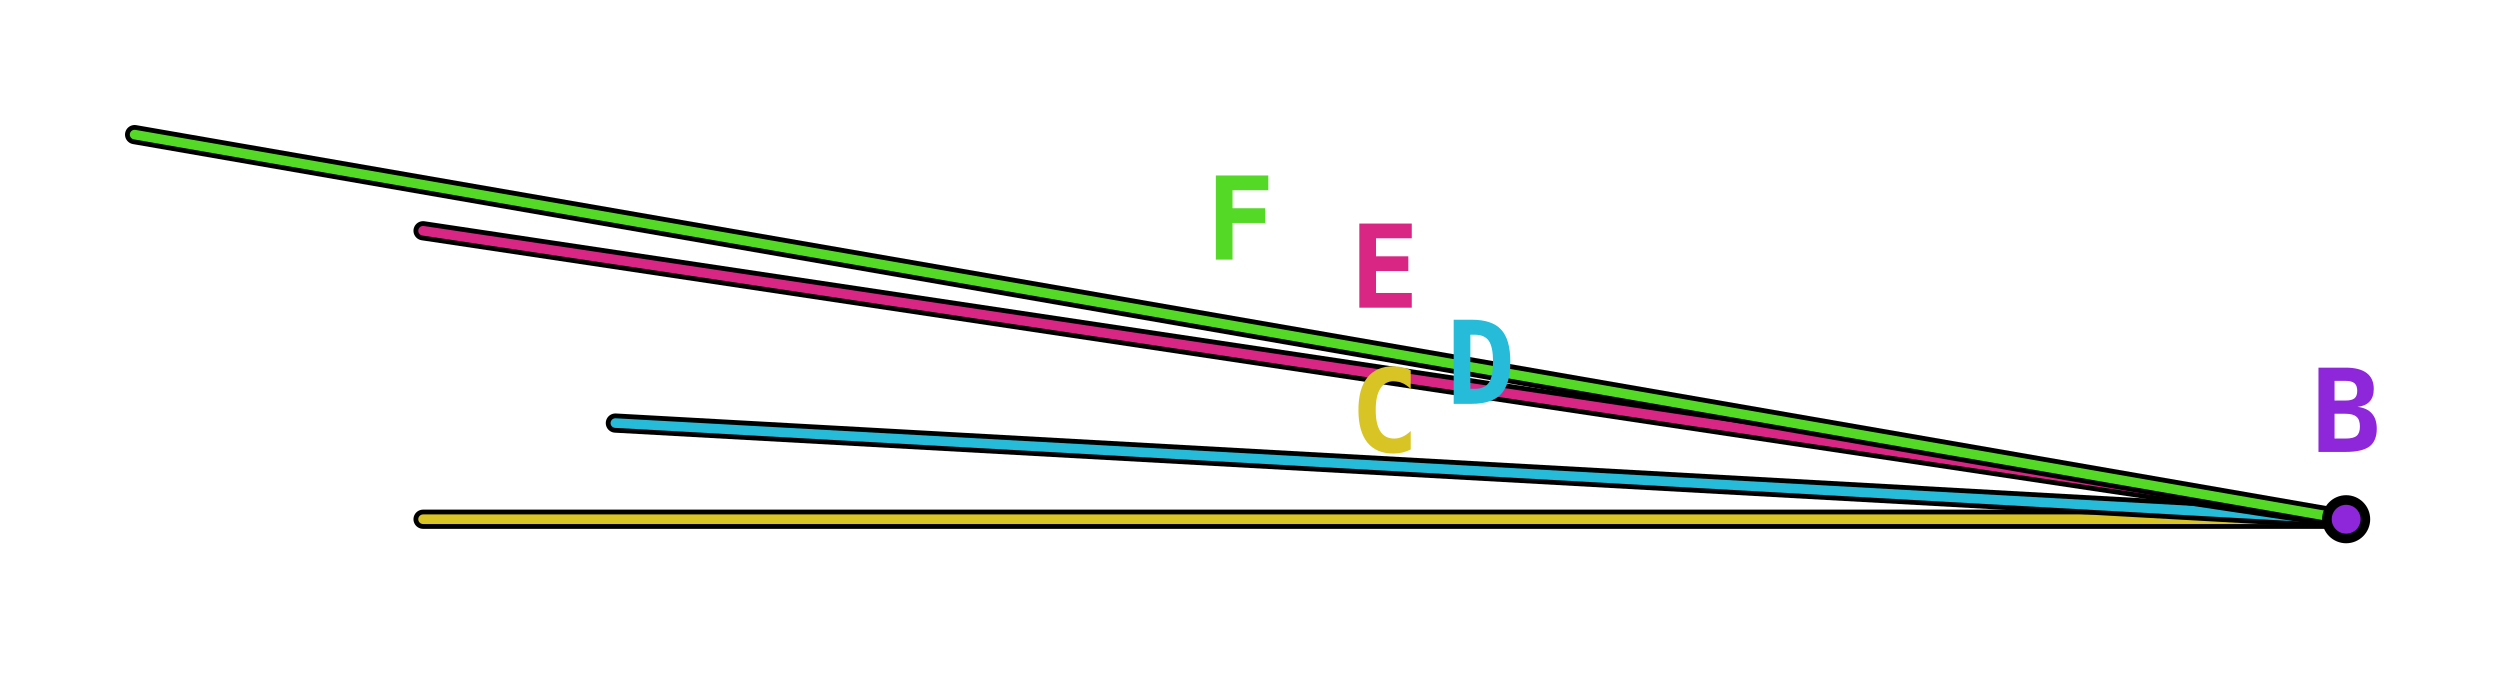
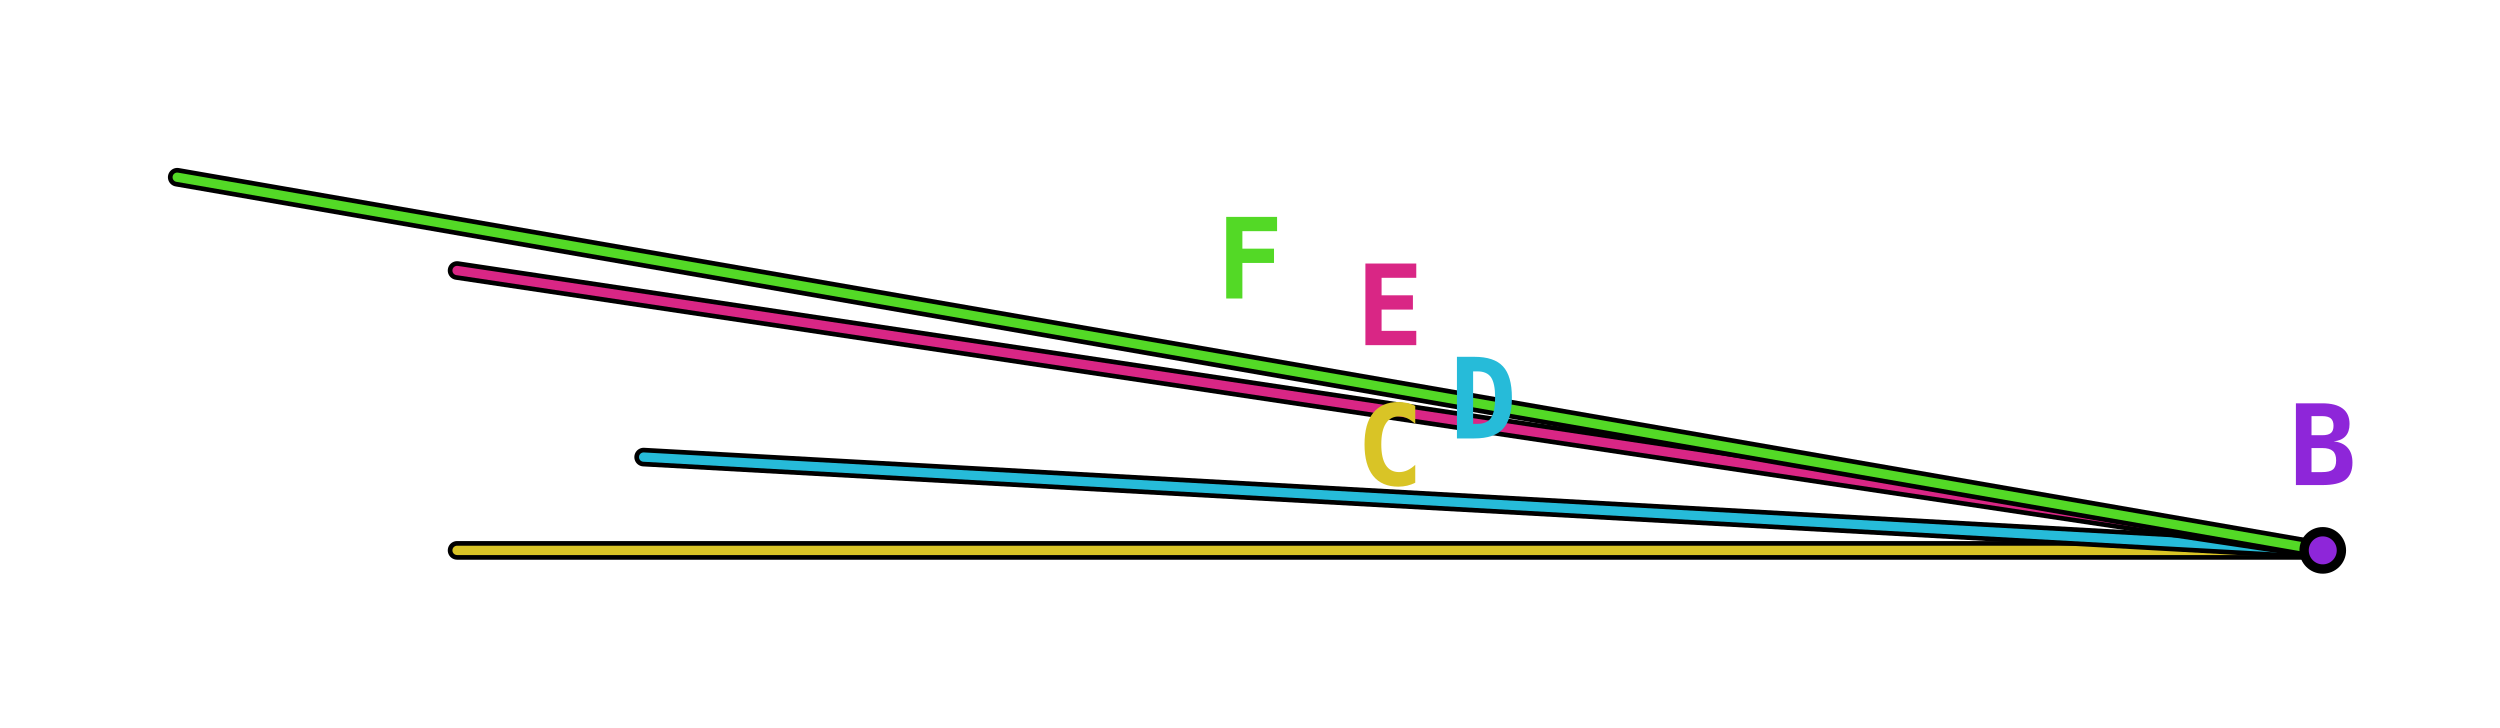
- <svg xmlns="http://www.w3.org/2000/svg" width="100%" height="auto" viewBox="-4 -14 260 70">
+ <svg xmlns="http://www.w3.org/2000/svg" width="100%" height="auto" viewBox="-9 -19 268 78">
  <polyline stroke="black" stroke-width="2" stroke-linecap="round" fill="none" points="40,40 240,40" />
  <polyline stroke="hsl(53,70%,50%)" stroke-width="1" stroke-linecap="round" fill="none" points="40,40 240,40" />
  <polyline stroke="black" stroke-width="2" stroke-linecap="round" fill="none" points="60,30 240,40" />
  <polyline stroke="hsl(190,70%,50%)" stroke-width="1" stroke-linecap="round" fill="none" points="60,30 240,40" />
  <polyline stroke="black" stroke-width="2" stroke-linecap="round" fill="none" points="40,10 240,40" />
  <polyline stroke="hsl(328,70%,50%)" stroke-width="1" stroke-linecap="round" fill="none" points="40,10 240,40" />
  <polyline stroke="black" stroke-width="2" stroke-linecap="round" fill="none" points="10,0 240,40" />
  <polyline stroke="hsl(105,70%,50%)" stroke-width="1" stroke-linecap="round" fill="none" points="10,0 240,40" />
  <circle cx="240" cy="40" r="2" stroke="black" fill="hsl(275,70%,50%)" />
  <text x="240" y="33" fill="hsl(275,70%,50%)" font-size="1.0rem" text-anchor="middle" font-family="monospace" font-weight="bold">B</text>
  <text x="" y="" fill="" font-size="1.0rem" text-anchor="middle" font-family="monospace" font-weight="bold" />
  <text x="140" y="33" fill="hsl(53,70%,50%)" font-size="1.0rem" text-anchor="middle" font-family="monospace" font-weight="bold">C</text>
  <text x="" y="" fill="" font-size="1.0rem" text-anchor="middle" font-family="monospace" font-weight="bold" />
  <text x="150" y="28" fill="hsl(190,70%,50%)" font-size="1.0rem" text-anchor="middle" font-family="monospace" font-weight="bold">D</text>
  <text x="" y="" fill="" font-size="1.0rem" text-anchor="middle" font-family="monospace" font-weight="bold" />
  <text x="140" y="18" fill="hsl(328,70%,50%)" font-size="1.0rem" text-anchor="middle" font-family="monospace" font-weight="bold">E</text>
  <text x="" y="" fill="" font-size="1.0rem" text-anchor="middle" font-family="monospace" font-weight="bold" />
  <text x="125" y="13" fill="hsl(105,70%,50%)" font-size="1.0rem" text-anchor="middle" font-family="monospace" font-weight="bold">F</text>
</svg>
